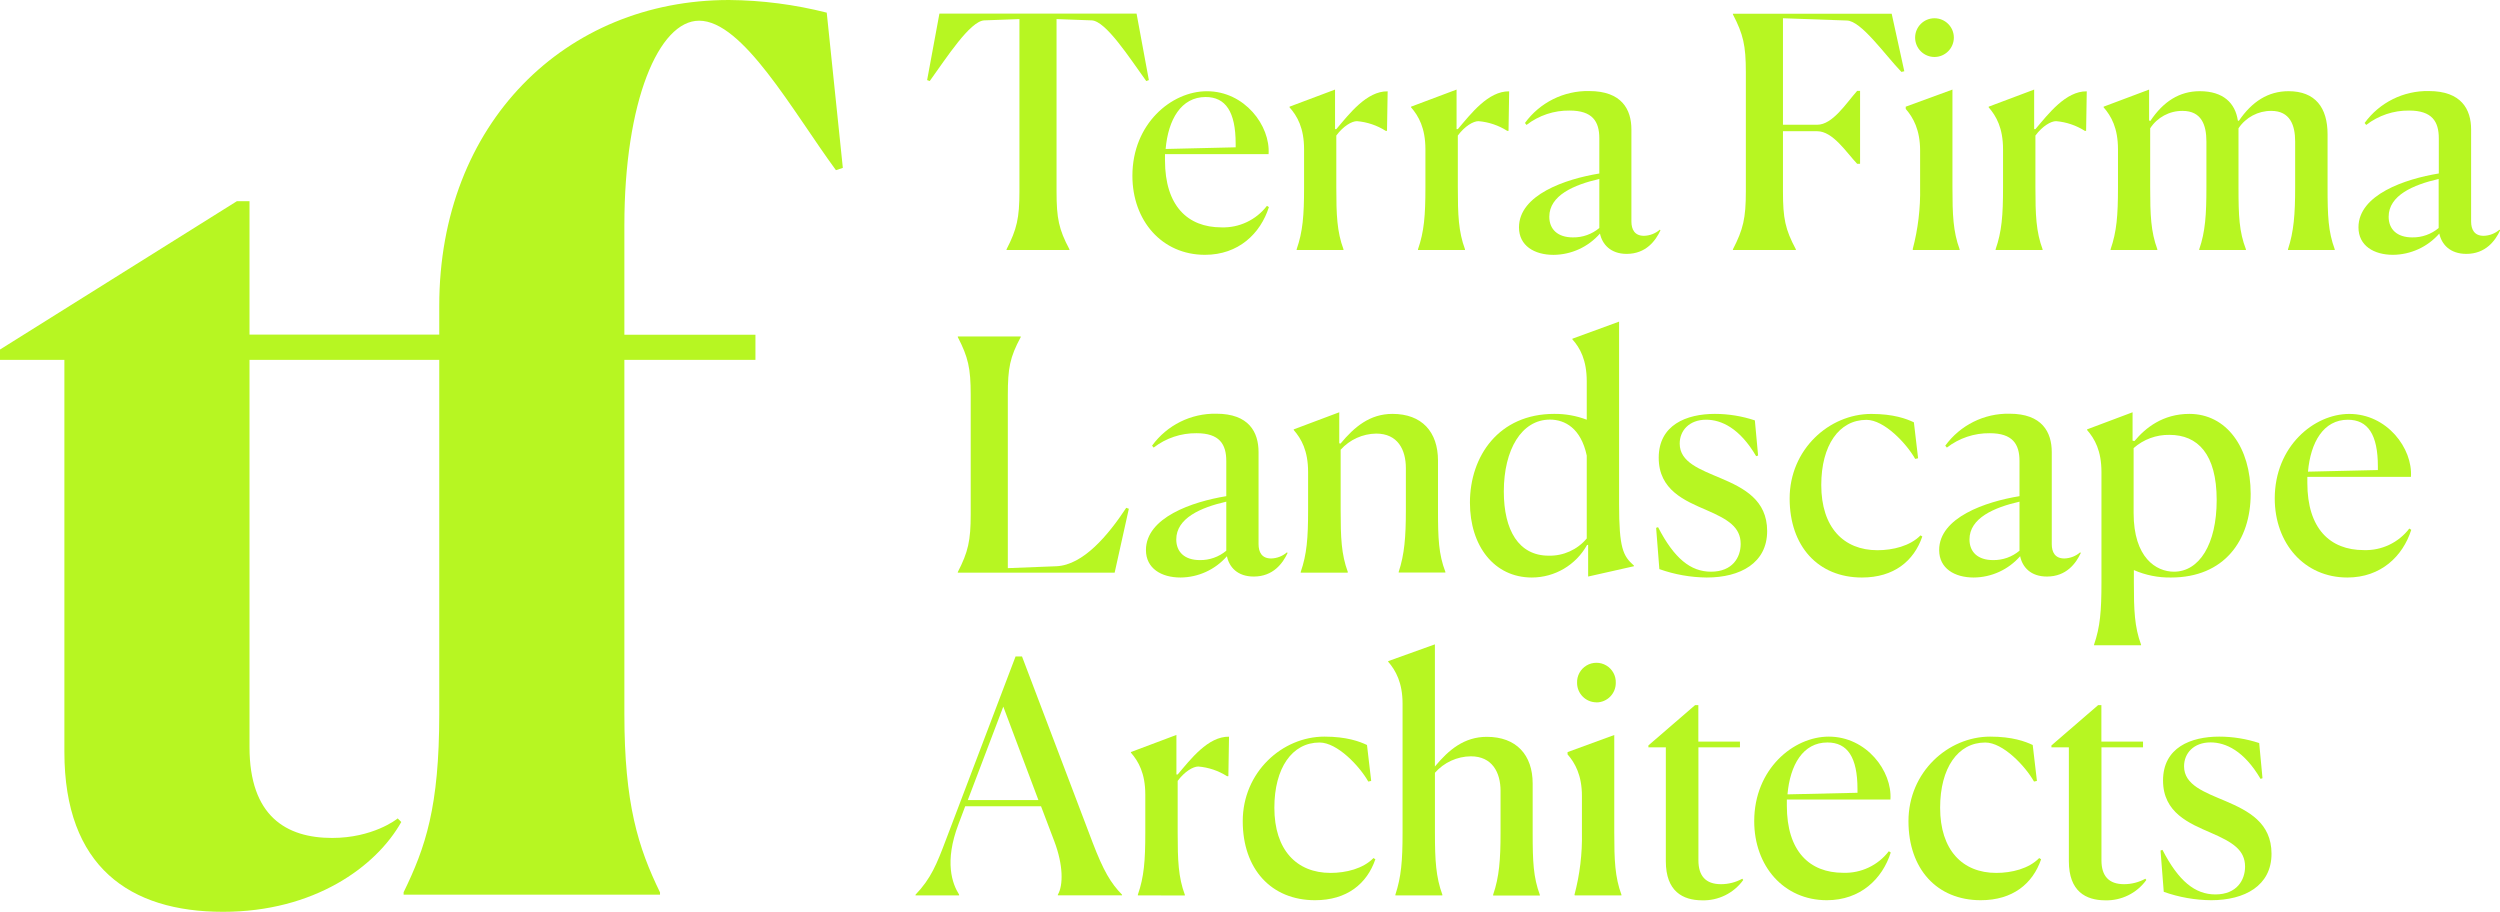
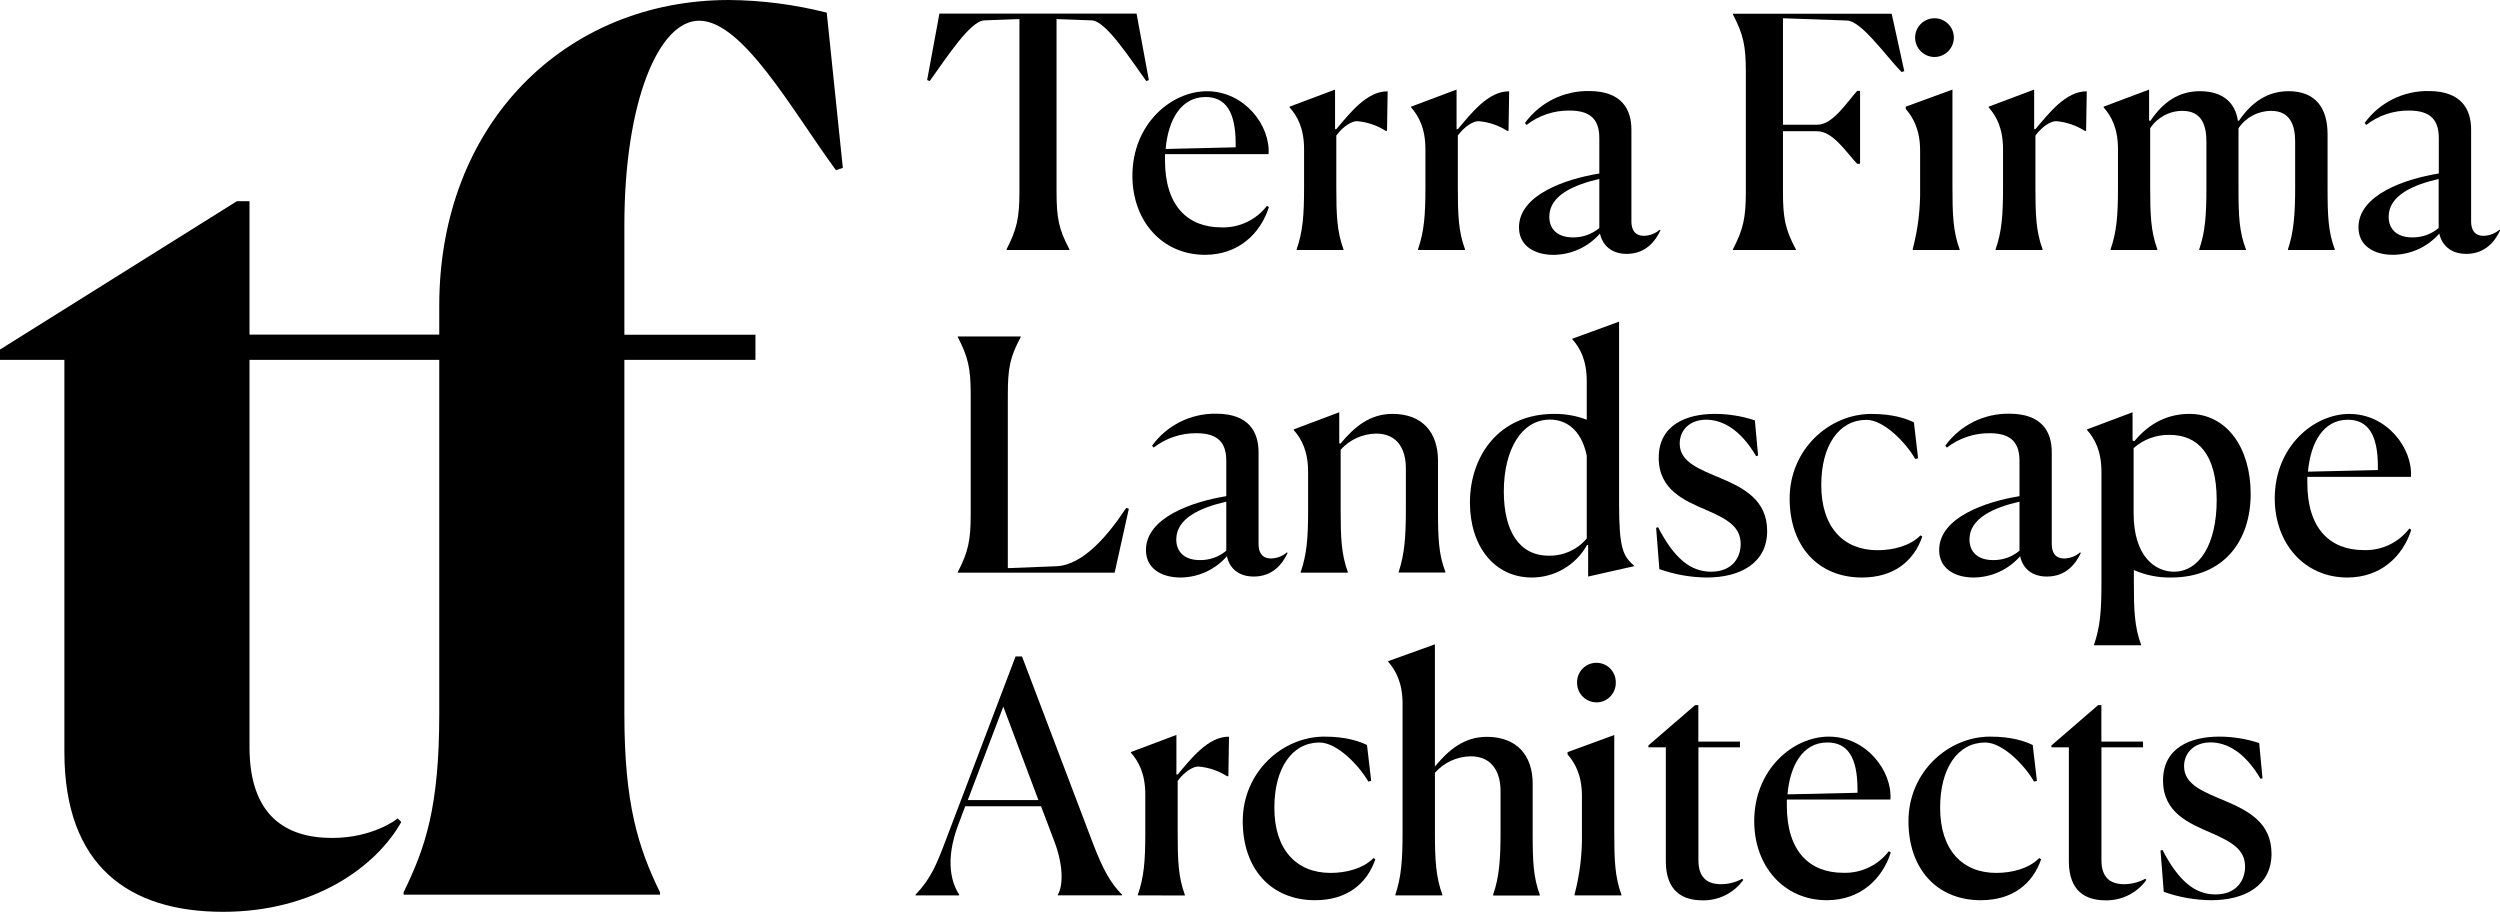
- <svg xmlns="http://www.w3.org/2000/svg" viewBox="0 0 695.78 253.77">
+ <svg xmlns="http://www.w3.org/2000/svg" class="logo__full" viewBox="0 0 695.78 253.77">
  <g id="Layer_2" data-name="Layer 2">
    <g id="Outlines">
-       <path d="M194.57,5.76c12.16,0,25.92,25,38.08,41.6l1.92-.64-4.48-43.2A114.49,114.49,0,0,0,202.89,0c-45.44,0-80.64,34.24-80.64,85.12v8H69.44V56H65.92L0,97.28v2.88H17.92V209.29c0,32,18.24,44.48,44.16,44.48,25.28,0,42.56-12.48,49.6-25l-1-1c-.32.32-7,5.44-18.24,5.44-12.8,0-23-6.08-23-25.29V100.16h52.81v98.56c0,25.93-3.84,37.13-9.92,49.61V249h71.36v-.64c-6.08-12.48-9.92-24.64-9.92-49.61V100.16h36.48v-7H173.77V62.72C173.77,28.16,183.37,5.76,194.57,5.76Z" style="fill:#b7f622" />
-       <path d="M297.64,69.57H280.13v-.18c2.87-5.57,3.59-8.71,3.59-16.08v-48l-9.79.36c-3.95.18-10.51,10.42-15.18,16.89l-.72-.27,3.42-18.5h54.87l3.42,18.5-.72.27c-4.67-6.47-11.23-16.71-15.18-16.89l-9.79-.36v48c0,7.46.63,10.51,3.59,16.08Z" style="fill:#b7f622" />
-       <path d="M335.36,70.92c-12,0-20.2-9.52-20.2-22,0-14.46,10.86-23.53,20.74-23.53,10.51,0,17.7,9.61,17.16,17.51H324.23V44.6c0,12.66,6.28,18.68,15.71,18.68a15.31,15.31,0,0,0,12.67-6l.54.36C350.81,65,344.7,70.92,335.36,70.92ZM324.41,41.46,343.9,41V40c0-8.89-2.79-13-8.36-13C328.72,27,325.12,33.28,324.41,41.46Z" style="fill:#b7f622" />
-       <path d="M360.87,69.57v-.18c1.71-4.94,2.07-9.34,2.07-17.25V41.55c0-5.93-1.89-9.25-4.05-11.68v-.18l12.67-4.76v11h.36c3.59-4.22,8.44-10.6,14.28-10.51l-.18,11h-.36a17.66,17.66,0,0,0-8-2.7c-1.44,0-3.78,1.35-5.75,4V52.05c0,7.82.18,12.4,2,17.34v.18Z" style="fill:#b7f622" />
-       <path d="M394.64,69.57v-.18c1.71-4.94,2.07-9.34,2.07-17.25V41.55c0-5.93-1.89-9.25-4-11.68v-.18l12.67-4.76v11h.36c3.59-4.22,8.44-10.6,14.28-10.51l-.18,11h-.36a17.66,17.66,0,0,0-8-2.7c-1.44,0-3.78,1.35-5.75,4V52.05c0,7.82.18,12.4,2,17.34v.18Z" style="fill:#b7f622" />
-       <path d="M445.29,65a17.32,17.32,0,0,1-12.93,5.93c-5.3,0-9.61-2.52-9.61-7.64,0-9.07,12.93-13.47,22.36-15V38.49c0-4.67-1.88-7.72-8.26-7.72a19.16,19.16,0,0,0-12,4l-.44-.54a21.59,21.59,0,0,1,17.87-8.89c9.07,0,11.76,5.12,11.76,10.69v25.6c0,2.24.9,4,3.51,4a7,7,0,0,0,4.4-1.71l.18.18c-1.35,2.87-4,6.56-9.43,6.56C448.26,70.65,445.92,68,445.29,65Zm-.18-1.53V49.81c-7.09,1.62-13.92,4.58-13.92,10.51,0,3.5,2.34,5.75,6.56,5.75A11.14,11.14,0,0,0,445.11,63.46Z" style="fill:#b7f622" />
-       <path d="M499.81,69.57H482.29v-.18c2.88-5.57,3.6-8.71,3.6-16.08V20.08c0-7.45-.72-10.51-3.6-16.08V3.83h44.19l3.51,16-.81.18C524.51,15.14,518,5.8,514,5.71l-17.78-.63V34.72h9.52c4.31,0,8.08-6,11.13-9.43h.81v20.3h-.81c-3-3.15-6.73-9.07-11.13-9.07h-9.52V53.31c0,7.46.62,10.51,3.59,16.08Z" style="fill:#b7f622" />
-       <path d="M532.32,69.39a62.56,62.56,0,0,0,2.07-17.25V41.91c0-5.75-1.89-9.16-4-11.59v-.63l13-4.76V52.05c0,7.73.18,12.4,2,17.34v.18h-13Zm6.11-53.53A5.4,5.4,0,0,1,533,10.47a5.39,5.39,0,1,1,10.78,0A5.41,5.41,0,0,1,538.43,15.86Z" style="fill:#b7f622" />
-       <path d="M555.4,69.57v-.18c1.71-4.94,2.07-9.34,2.07-17.25V41.55c0-5.93-1.89-9.25-4-11.68v-.18l12.66-4.76v11h.36c3.59-4.22,8.44-10.6,14.28-10.51l-.18,11h-.36a17.66,17.66,0,0,0-8-2.7c-1.44,0-3.77,1.35-5.75,4V52.05c0,7.82.18,12.4,2,17.34v.18Z" style="fill:#b7f622" />
-       <path d="M600.4,69.57h-13v-.18c1.7-4.94,2.06-9.34,2.06-17.25V41.55c0-5.93-1.88-9.25-4-11.68v-.18l12.66-4.76v8.62l.36.09c3.6-5.39,8.09-8.26,13.74-8.26,6.56,0,9.88,3.32,10.6,8.17l.27.09c3.68-5.39,8.17-8.26,13.83-8.26,7.46,0,10.87,4.58,10.87,12V52.05c0,8.09.18,12.4,2,17.34v.18H636.77v-.18c1.62-4.94,2-9.7,2-17.25V39.39c0-4.58-1.44-8.53-6.65-8.53A10.89,10.89,0,0,0,623,35.71V52.05c0,8.09.18,12.4,2.07,17.34v.18h-13v-.18c1.71-4.94,2-9.7,2-17.25V39.39c0-4.58-1.35-8.53-6.65-8.53a10.64,10.64,0,0,0-9,4.85V52.05c0,7.82.18,12.4,2,17.34Z" style="fill:#b7f622" />
-       <path d="M678.89,65A17.32,17.32,0,0,1,666,70.92c-5.3,0-9.61-2.52-9.61-7.64,0-9.07,12.93-13.47,22.36-15V38.49c0-4.67-1.88-7.72-8.26-7.72a19.12,19.12,0,0,0-11.94,4l-.45-.54a21.59,21.59,0,0,1,17.87-8.89c9.07,0,11.77,5.12,11.77,10.69v25.6c0,2.24.89,4,3.5,4a7,7,0,0,0,4.4-1.71l.18.18c-1.35,2.87-4,6.56-9.43,6.56C681.86,70.65,679.52,68,678.89,65Zm-.18-1.53V49.81c-7.09,1.62-13.92,4.58-13.92,10.51,0,3.5,2.34,5.75,6.56,5.75A11.14,11.14,0,0,0,678.71,63.46Z" style="fill:#b7f622" />
-       <path d="M266.57,159.38v-.18c2.87-5.57,3.59-8.71,3.59-16.07V109.89c0-7.45-.72-10.5-3.59-16.07v-.18h17.51v.18c-3,5.57-3.59,8.62-3.59,16.07v48.23l13.56-.53c7.45-.36,14.37-8.63,19.4-16.26l.72.27-3.95,17.78Z" style="fill:#b7f622" />
-       <path d="M341.47,154.8a17.29,17.29,0,0,1-12.93,5.93c-5.3,0-9.61-2.52-9.61-7.64,0-9.07,12.93-13.47,22.36-15v-9.79c0-4.67-1.89-7.73-8.26-7.73a19.12,19.12,0,0,0-11.95,4l-.45-.53a21.61,21.61,0,0,1,17.88-8.9c9.07,0,11.76,5.12,11.76,10.69v25.6c0,2.24.9,4,3.5,4a7,7,0,0,0,4.41-1.71l.17.18c-1.34,2.88-4,6.56-9.42,6.56C344.43,160.46,342.1,157.86,341.47,154.8Zm-.18-1.53V139.62c-7.09,1.62-13.92,4.58-13.92,10.51,0,3.5,2.33,5.75,6.56,5.75A11.16,11.16,0,0,0,341.29,153.27Z" style="fill:#b7f622" />
-       <path d="M375.06,159.38H362v-.18c1.7-4.94,2.06-9.34,2.06-17.24v-10.6c0-5.93-1.88-9.25-4-11.68v-.18l12.67-4.76v8.63l.35.09c3.87-4.67,8.18-8.27,14.46-8.27,8.18,0,12.67,5,12.67,13v13.65c0,8.08.18,12.39,2.06,17.33v.18h-13v-.18c1.62-4.94,2-9.7,2-17.24V130.28c0-5.12-2.25-9.61-8.27-9.61a13.6,13.6,0,0,0-9.88,4.49v16.71c0,7.81.18,12.39,2,17.33Z" style="fill:#b7f622" />
-       <path d="M441.7,151.66a17.59,17.59,0,0,1-15.36,9.07c-10.5,0-17.24-8.8-17.24-20.84,0-13,8.08-24.7,23.44-24.7a24.75,24.75,0,0,1,9.07,1.62V106.12c0-5.93-1.88-9.34-4-11.67v-.18l13-4.76v50.74c0,12.31,1.08,14.46,4.13,17.16v.18L442,160.46v-8.8Zm-.09-1.8V126.78c-1.62-7.63-6.11-10-10.24-10-7.9,0-12.84,8.35-12.84,20,0,10.78,4.13,17.87,12.48,17.87A13.37,13.37,0,0,0,441.61,149.86Z" style="fill:#b7f622" />
-       <path d="M489.3,126.78l-.54.18c-4.58-7.81-9.7-10.15-13.92-10.15-4.67,0-7.36,3-7.36,6.65,0,5.21,5.66,7.18,11.58,9.7,6.29,2.69,12.76,6,12.76,14.64,0,8.89-7.46,12.93-16.8,12.93a40.53,40.53,0,0,1-13.2-2.34l-.9-11.49.54-.18c4.49,8.71,9.07,12.39,14.73,12.39,6,0,8.26-4,8.26-7.72,0-4.67-3.5-6.83-9.52-9.43s-13.29-5.57-13.29-14.55c0-9.16,7.72-12.22,15.63-12.22A35.36,35.36,0,0,1,488.4,117Z" style="fill:#b7f622" />
-       <path d="M535,149.32c-2.34,6.83-7.91,11.41-16.8,11.41-12.21,0-20.12-8.71-20.12-22,0-13.65,11-23.53,22.72-23.53,6.2,0,9.79,1.35,11.86,2.34l1.17,10-.81.18c-2.43-4.31-8.62-10.87-13.56-10.87-7.64,0-12.58,7.1-12.58,18.14,0,11.77,6.2,18.14,15.63,18.14,4.31,0,9.07-1.16,12-4.13Z" style="fill:#b7f622" />
-       <path d="M562.23,154.8a17.32,17.32,0,0,1-12.93,5.93c-5.3,0-9.61-2.52-9.61-7.64,0-9.07,12.93-13.47,22.36-15v-9.79c0-4.67-1.89-7.73-8.26-7.73a19.12,19.12,0,0,0-11.95,4l-.45-.53a21.6,21.6,0,0,1,17.88-8.9c9.07,0,11.76,5.12,11.76,10.69v25.6c0,2.24.9,4,3.5,4a7,7,0,0,0,4.4-1.71l.18.18c-1.34,2.88-4,6.56-9.43,6.56C565.19,160.46,562.86,157.86,562.23,154.8Zm-.18-1.53V139.62c-7.1,1.62-13.92,4.58-13.92,10.51,0,3.5,2.33,5.75,6.56,5.75A11.16,11.16,0,0,0,562.05,153.27Z" style="fill:#b7f622" />
-       <path d="M582.8,179.59v-.18c1.7-4.94,2.06-9.34,2.06-17.24V131.36c0-5.93-1.88-9.25-4-11.68v-.18l12.66-4.76v7.91l.54.09c3.06-3.68,7.91-7.55,15.27-7.55,10.33,0,17.06,9.34,17.06,22.28s-7.36,23.26-22.18,23.26a24.83,24.83,0,0,1-10.33-2.07v3.42c0,7.81.18,12.39,2,17.33v.18Zm34.13-40.42c0-12.84-5.3-18.14-13.12-18.14a14.67,14.67,0,0,0-10,3.68v18.06c0,12.48,6.29,16.34,11.23,16.34C612.07,159.11,616.93,151.48,616.93,139.17Z" style="fill:#b7f622" />
-       <path d="M653.3,160.73c-12,0-20.21-9.52-20.21-22,0-14.46,10.87-23.53,20.75-23.53,10.51,0,17.69,9.61,17.15,17.52H642.16v1.7c0,12.67,6.29,18.68,15.72,18.68a15.29,15.29,0,0,0,12.66-6l.54.36C668.75,154.8,662.64,160.73,653.3,160.73Zm-11-29.46,19.49-.45v-1c0-8.89-2.78-13-8.35-13C646.65,116.81,643.06,123.1,642.34,131.27Z" style="fill:#b7f622" />
-       <path d="M266.93,249.2H254.8V249c4.31-4.49,5.93-8.54,8.53-15.45l19.31-50.84h1.8l19.67,51.83c3,7.81,5,11.22,8.17,14.46v.18H294.41V249c1.53-2.61,1.53-8.27-1-14.91l-3.68-9.7H268.63l-1.88,5c-4,10.51-1.71,16.61.18,19.58Zm12.3-52.54-9.88,26H289Z" style="fill:#b7f622" />
-       <path d="M316.68,249.2V249c1.71-4.94,2.07-9.34,2.07-17.25v-10.6c0-5.92-1.89-9.25-4-11.67v-.18l12.66-4.76v11h.36c3.59-4.23,8.44-10.6,14.28-10.51l-.18,11h-.36a17.66,17.66,0,0,0-8-2.7c-1.44,0-3.78,1.35-5.75,4v14.37c0,7.82.18,12.4,2,17.34v.18Z" style="fill:#b7f622" />
-       <path d="M382.78,239.14c-2.33,6.82-7.9,11.4-16.79,11.4-12.22,0-20.12-8.71-20.12-22,0-13.65,11-23.53,22.72-23.53,6.2,0,9.79,1.35,11.86,2.33l1.17,10-.81.18c-2.43-4.31-8.62-10.87-13.56-10.87-7.64,0-12.58,7.1-12.58,18.15,0,11.76,6.2,18.14,15.63,18.14,4.31,0,9.07-1.17,11.95-4.13Z" style="fill:#b7f622" />
-       <path d="M388.35,249.2V249c1.62-4.94,2-9.34,2-17.25V195.85c0-5.84-1.89-9.25-4-11.68V184l13-4.67v34c3.86-4.67,8.17-8.26,14.46-8.26,8.17,0,12.75,5,12.75,13v13.74c0,8,.18,12.31,2,17.25v.18h-13V249c1.7-4.94,2.06-9.79,2.06-17.25V220.1c0-5.12-2.33-9.61-8.26-9.61a13.5,13.5,0,0,0-10,4.58v16.7c0,7.73.27,12.31,2.07,17.25v.18Z" style="fill:#b7f622" />
-       <path d="M438.2,249a62.56,62.56,0,0,0,2.07-17.25V221.53c0-5.74-1.89-9.16-4-11.58v-.63l13-4.76v27.12c0,7.73.18,12.4,2,17.34v.18h-13Zm6.11-53.53a5.41,5.41,0,0,1-5.39-5.39,5.39,5.39,0,1,1,10.77,0A5.4,5.4,0,0,1,444.31,195.49Z" style="fill:#b7f622" />
-       <path d="M463.62,239.68V208h-4.85v-.54l13-11.22h.9v10.15h11.58V208H472.69v31.44c0,4.31,2,6.64,6.28,6.64a12.31,12.31,0,0,0,5.93-1.52l.27.35a13.63,13.63,0,0,1-11.5,5.66C468.38,250.54,463.62,248.12,463.62,239.68Z" style="fill:#b7f622" />
-       <path d="M508.43,250.54c-12,0-20.21-9.52-20.21-22,0-14.46,10.87-23.53,20.75-23.53,10.51,0,17.69,9.61,17.16,17.51H497.3v1.71c0,12.66,6.28,18.68,15.71,18.68a15.33,15.33,0,0,0,12.67-6l.54.36C523.88,244.62,517.77,250.54,508.43,250.54Zm-10.95-29.46,19.48-.44v-1c0-8.89-2.78-13-8.35-13C501.79,206.62,498.19,212.91,497.48,221.08Z" style="fill:#b7f622" />
-       <path d="M568.07,239.14c-2.34,6.82-7.91,11.4-16.8,11.4-12.21,0-20.12-8.71-20.12-22,0-13.65,11-23.53,22.73-23.53,6.19,0,9.79,1.35,11.85,2.33l1.17,10-.81.18c-2.42-4.31-8.62-10.87-13.56-10.87-7.63,0-12.57,7.1-12.57,18.15,0,11.76,6.19,18.14,15.62,18.14,4.31,0,9.07-1.17,11.95-4.13Z" style="fill:#b7f622" />
-       <path d="M575.79,239.68V208h-4.85v-.54l13-11.22h.9v10.15h11.59V208H584.86v31.44c0,4.31,2,6.64,6.29,6.64a12.35,12.35,0,0,0,5.93-1.52l.27.35a13.64,13.64,0,0,1-11.5,5.66C580.55,250.54,575.79,248.12,575.79,239.68Z" style="fill:#b7f622" />
-       <path d="M629.68,216.59l-.54.18c-4.58-7.81-9.7-10.15-13.92-10.15-4.67,0-7.37,3-7.37,6.65,0,5.21,5.66,7.19,11.59,9.7,6.29,2.7,12.75,6,12.75,14.64,0,8.89-7.45,12.93-16.79,12.93a40.53,40.53,0,0,1-13.2-2.33l-.9-11.5.54-.18c4.49,8.71,9.07,12.4,14.73,12.4,6,0,8.26-4.05,8.26-7.73,0-4.67-3.5-6.82-9.52-9.43S602,226.2,602,217.22c0-9.16,7.72-12.21,15.62-12.21a35.81,35.81,0,0,1,11.14,1.79Z" style="fill:#b7f622" />
+       <path d="M194.57,5.76c12.16,0,25.92,25,38.08,41.6l1.92-.64-4.48-43.2A114.49,114.49,0,0,0,202.89,0c-45.44,0-80.64,34.24-80.64,85.12v8H69.44V56H65.92L0,97.28v2.88H17.92V209.29c0,32,18.24,44.48,44.16,44.48,25.28,0,42.56-12.48,49.6-25l-1-1c-.32.32-7,5.44-18.24,5.44-12.8,0-23-6.08-23-25.29V100.16h52.81v98.56c0,25.93-3.84,37.13-9.92,49.61V249h71.36v-.64c-6.08-12.48-9.92-24.64-9.92-49.61V100.16h36.48v-7H173.77V62.72C173.77,28.16,183.37,5.76,194.57,5.76Z" />
+       <path d="M297.64,69.57H280.13v-.18c2.87-5.57,3.59-8.71,3.59-16.08v-48l-9.79.36c-3.95.18-10.51,10.42-15.18,16.89l-.72-.27,3.42-18.5h54.87l3.42,18.5-.72.27c-4.67-6.47-11.23-16.71-15.18-16.89l-9.79-.36v48c0,7.46.63,10.51,3.59,16.08Z" />
+       <path d="M335.36,70.92c-12,0-20.2-9.52-20.2-22,0-14.46,10.86-23.53,20.74-23.53,10.51,0,17.7,9.61,17.16,17.51H324.23V44.6c0,12.66,6.28,18.68,15.71,18.68a15.31,15.31,0,0,0,12.67-6l.54.36C350.81,65,344.7,70.92,335.36,70.92ZM324.41,41.46,343.9,41V40c0-8.89-2.79-13-8.36-13C328.72,27,325.12,33.28,324.41,41.46Z" />
+       <path d="M360.87,69.57v-.18c1.71-4.94,2.07-9.34,2.07-17.25V41.55c0-5.93-1.89-9.25-4.05-11.68v-.18l12.67-4.76v11h.36c3.59-4.22,8.44-10.6,14.28-10.51l-.18,11h-.36a17.66,17.66,0,0,0-8-2.7c-1.44,0-3.78,1.35-5.75,4V52.05c0,7.82.18,12.4,2,17.34v.18Z" />
+       <path d="M394.64,69.57v-.18c1.71-4.94,2.07-9.34,2.07-17.25V41.55c0-5.93-1.89-9.25-4-11.68v-.18l12.67-4.76v11h.36c3.59-4.22,8.44-10.6,14.28-10.51l-.18,11h-.36a17.66,17.66,0,0,0-8-2.7c-1.44,0-3.78,1.35-5.75,4V52.05c0,7.82.18,12.4,2,17.34v.18Z" />
+       <path d="M445.29,65a17.32,17.32,0,0,1-12.93,5.93c-5.3,0-9.61-2.52-9.61-7.64,0-9.07,12.93-13.47,22.36-15V38.49c0-4.67-1.88-7.72-8.26-7.72a19.16,19.16,0,0,0-12,4l-.44-.54a21.59,21.59,0,0,1,17.87-8.89c9.07,0,11.76,5.12,11.76,10.69v25.6c0,2.24.9,4,3.51,4a7,7,0,0,0,4.4-1.71l.18.18c-1.35,2.87-4,6.56-9.43,6.56C448.26,70.65,445.92,68,445.29,65Zm-.18-1.53V49.81c-7.09,1.62-13.92,4.58-13.92,10.51,0,3.5,2.34,5.75,6.56,5.75A11.14,11.14,0,0,0,445.11,63.46Z" />
+       <path d="M499.81,69.57H482.29v-.18c2.88-5.57,3.6-8.71,3.6-16.08V20.08c0-7.45-.72-10.51-3.6-16.08V3.83h44.19l3.51,16-.81.18C524.51,15.14,518,5.8,514,5.71l-17.78-.63V34.72h9.52c4.31,0,8.08-6,11.13-9.43h.81v20.3h-.81c-3-3.15-6.73-9.07-11.13-9.07h-9.52V53.31c0,7.46.62,10.51,3.59,16.08Z" />
+       <path d="M532.32,69.39a62.56,62.56,0,0,0,2.07-17.25V41.91c0-5.75-1.89-9.16-4-11.59v-.63l13-4.76V52.05c0,7.73.18,12.4,2,17.34v.18h-13Zm6.11-53.53A5.4,5.4,0,0,1,533,10.47a5.39,5.39,0,1,1,10.78,0A5.41,5.41,0,0,1,538.43,15.86Z" />
+       <path d="M555.4,69.57v-.18c1.71-4.94,2.07-9.34,2.07-17.25V41.55c0-5.93-1.89-9.25-4-11.68v-.18l12.66-4.76v11h.36c3.59-4.22,8.44-10.6,14.28-10.51l-.18,11h-.36a17.66,17.66,0,0,0-8-2.7c-1.44,0-3.77,1.35-5.75,4V52.05c0,7.82.18,12.4,2,17.34v.18Z" />
+       <path d="M600.4,69.57h-13v-.18c1.7-4.94,2.06-9.34,2.06-17.25V41.55c0-5.93-1.88-9.25-4-11.68v-.18l12.66-4.76v8.62l.36.09c3.6-5.39,8.09-8.26,13.74-8.26,6.56,0,9.88,3.32,10.6,8.17l.27.09c3.68-5.39,8.17-8.26,13.83-8.26,7.46,0,10.87,4.58,10.87,12V52.05c0,8.09.18,12.4,2,17.34v.18H636.77v-.18c1.62-4.94,2-9.7,2-17.25V39.39c0-4.58-1.44-8.53-6.65-8.53A10.89,10.89,0,0,0,623,35.71V52.05c0,8.09.18,12.4,2.07,17.34v.18h-13v-.18c1.71-4.94,2-9.7,2-17.25V39.39c0-4.58-1.35-8.53-6.65-8.53a10.64,10.64,0,0,0-9,4.85V52.05c0,7.82.18,12.4,2,17.34Z" />
+       <path d="M678.89,65A17.32,17.32,0,0,1,666,70.92c-5.3,0-9.61-2.52-9.61-7.64,0-9.07,12.93-13.47,22.36-15V38.49c0-4.67-1.88-7.72-8.26-7.72a19.12,19.12,0,0,0-11.94,4l-.45-.54a21.59,21.59,0,0,1,17.87-8.89c9.07,0,11.77,5.12,11.77,10.69v25.6c0,2.24.89,4,3.5,4a7,7,0,0,0,4.4-1.71l.18.18c-1.35,2.87-4,6.56-9.43,6.56C681.86,70.65,679.52,68,678.89,65Zm-.18-1.53V49.81c-7.09,1.62-13.92,4.58-13.92,10.51,0,3.5,2.34,5.75,6.56,5.75A11.14,11.14,0,0,0,678.71,63.46Z" />
+       <path d="M266.57,159.38v-.18c2.87-5.57,3.59-8.71,3.59-16.07V109.89c0-7.45-.72-10.5-3.59-16.07v-.18h17.51v.18c-3,5.57-3.59,8.62-3.59,16.07v48.23l13.56-.53c7.45-.36,14.37-8.63,19.4-16.26l.72.27-3.95,17.78Z" />
+       <path d="M341.47,154.8a17.29,17.29,0,0,1-12.93,5.93c-5.3,0-9.61-2.52-9.61-7.64,0-9.07,12.93-13.47,22.36-15v-9.79c0-4.67-1.89-7.73-8.26-7.73a19.12,19.12,0,0,0-11.95,4l-.45-.53a21.61,21.61,0,0,1,17.88-8.9c9.07,0,11.76,5.12,11.76,10.69v25.6c0,2.24.9,4,3.5,4a7,7,0,0,0,4.41-1.71l.17.18c-1.34,2.88-4,6.56-9.42,6.56C344.43,160.46,342.1,157.86,341.47,154.8Zm-.18-1.53V139.62c-7.09,1.62-13.92,4.58-13.92,10.51,0,3.5,2.33,5.75,6.56,5.75A11.16,11.16,0,0,0,341.29,153.27Z" />
+       <path d="M375.06,159.38H362v-.18c1.7-4.94,2.06-9.34,2.06-17.24v-10.6c0-5.93-1.88-9.25-4-11.68v-.18l12.67-4.76v8.63l.35.09c3.87-4.67,8.18-8.27,14.46-8.27,8.18,0,12.67,5,12.67,13v13.65c0,8.08.18,12.39,2.06,17.33v.18h-13v-.18c1.62-4.94,2-9.7,2-17.24V130.28c0-5.12-2.25-9.61-8.27-9.61a13.6,13.6,0,0,0-9.88,4.49v16.71c0,7.81.18,12.39,2,17.33Z" />
+       <path d="M441.7,151.66a17.59,17.59,0,0,1-15.36,9.07c-10.5,0-17.24-8.8-17.24-20.84,0-13,8.08-24.7,23.44-24.7a24.75,24.75,0,0,1,9.07,1.62V106.12c0-5.93-1.88-9.34-4-11.67v-.18l13-4.76v50.74c0,12.31,1.08,14.46,4.13,17.16v.18L442,160.46v-8.8Zm-.09-1.8V126.78c-1.62-7.63-6.11-10-10.24-10-7.9,0-12.84,8.35-12.84,20,0,10.78,4.13,17.87,12.48,17.87A13.37,13.37,0,0,0,441.61,149.86Z" />
+       <path d="M489.3,126.78l-.54.18c-4.58-7.81-9.7-10.15-13.92-10.15-4.67,0-7.36,3-7.36,6.65,0,5.21,5.66,7.18,11.58,9.7,6.29,2.69,12.76,6,12.76,14.64,0,8.89-7.46,12.93-16.8,12.93a40.53,40.53,0,0,1-13.2-2.34l-.9-11.49.54-.18c4.49,8.71,9.07,12.39,14.73,12.39,6,0,8.26-4,8.26-7.72,0-4.67-3.5-6.83-9.52-9.43s-13.29-5.57-13.29-14.55c0-9.16,7.72-12.22,15.63-12.22A35.36,35.36,0,0,1,488.4,117Z" />
+       <path d="M535,149.32c-2.34,6.83-7.91,11.41-16.8,11.41-12.21,0-20.12-8.71-20.12-22,0-13.65,11-23.53,22.72-23.53,6.2,0,9.79,1.35,11.86,2.34l1.17,10-.81.18c-2.43-4.31-8.62-10.87-13.56-10.87-7.64,0-12.58,7.1-12.58,18.14,0,11.77,6.2,18.14,15.63,18.14,4.31,0,9.07-1.16,12-4.13Z" />
+       <path d="M562.23,154.8a17.32,17.32,0,0,1-12.93,5.93c-5.3,0-9.61-2.52-9.61-7.64,0-9.07,12.93-13.47,22.36-15v-9.79c0-4.67-1.89-7.73-8.26-7.73a19.12,19.12,0,0,0-11.95,4l-.45-.53a21.6,21.6,0,0,1,17.88-8.9c9.07,0,11.76,5.12,11.76,10.69v25.6c0,2.24.9,4,3.5,4a7,7,0,0,0,4.4-1.71l.18.18c-1.34,2.88-4,6.56-9.43,6.56C565.19,160.46,562.86,157.86,562.23,154.8Zm-.18-1.53V139.62c-7.1,1.62-13.92,4.58-13.92,10.51,0,3.5,2.33,5.75,6.56,5.75A11.16,11.16,0,0,0,562.05,153.27Z" />
+       <path d="M582.8,179.59v-.18c1.7-4.94,2.06-9.34,2.06-17.24V131.36c0-5.93-1.88-9.25-4-11.68v-.18l12.66-4.76v7.91l.54.09c3.06-3.68,7.91-7.55,15.27-7.55,10.33,0,17.06,9.34,17.06,22.28s-7.36,23.26-22.18,23.26a24.83,24.83,0,0,1-10.33-2.07v3.42c0,7.81.18,12.39,2,17.33v.18Zm34.13-40.42c0-12.84-5.3-18.14-13.12-18.14a14.67,14.67,0,0,0-10,3.68v18.06c0,12.48,6.29,16.34,11.23,16.34C612.07,159.11,616.93,151.48,616.93,139.17Z" />
+       <path d="M653.3,160.73c-12,0-20.21-9.52-20.21-22,0-14.46,10.87-23.53,20.75-23.53,10.51,0,17.69,9.61,17.15,17.52H642.16v1.7c0,12.67,6.29,18.68,15.72,18.68a15.29,15.29,0,0,0,12.66-6l.54.36C668.75,154.8,662.64,160.73,653.3,160.73Zm-11-29.46,19.49-.45v-1c0-8.89-2.78-13-8.35-13C646.65,116.81,643.06,123.1,642.34,131.27Z" />
+       <path d="M266.93,249.2H254.8V249c4.31-4.49,5.93-8.54,8.53-15.45l19.31-50.84h1.8l19.67,51.83c3,7.81,5,11.22,8.17,14.46v.18H294.41V249c1.53-2.61,1.53-8.27-1-14.91l-3.68-9.7H268.63l-1.88,5c-4,10.51-1.71,16.61.18,19.58Zm12.3-52.54-9.88,26H289Z" />
+       <path d="M316.68,249.2V249c1.71-4.94,2.07-9.34,2.07-17.25v-10.6c0-5.92-1.89-9.25-4-11.67v-.18l12.66-4.76v11h.36c3.59-4.23,8.44-10.6,14.28-10.51l-.18,11h-.36a17.66,17.66,0,0,0-8-2.7c-1.44,0-3.78,1.35-5.75,4v14.37c0,7.82.18,12.4,2,17.34v.18Z" />
+       <path d="M382.78,239.14c-2.33,6.82-7.9,11.4-16.79,11.4-12.22,0-20.12-8.71-20.12-22,0-13.65,11-23.53,22.72-23.53,6.2,0,9.79,1.35,11.86,2.33l1.17,10-.81.18c-2.43-4.31-8.62-10.87-13.56-10.87-7.64,0-12.58,7.1-12.58,18.15,0,11.76,6.2,18.14,15.63,18.14,4.31,0,9.07-1.17,11.95-4.13Z" />
+       <path d="M388.35,249.2V249c1.62-4.94,2-9.34,2-17.25V195.85c0-5.84-1.89-9.25-4-11.68V184l13-4.67v34c3.86-4.67,8.17-8.26,14.46-8.26,8.17,0,12.75,5,12.75,13v13.74c0,8,.18,12.31,2,17.25v.18h-13V249c1.7-4.94,2.06-9.79,2.06-17.25V220.1c0-5.12-2.33-9.61-8.26-9.61a13.5,13.5,0,0,0-10,4.58v16.7c0,7.73.27,12.31,2.07,17.25v.18Z" />
+       <path d="M438.2,249a62.56,62.56,0,0,0,2.07-17.25V221.53c0-5.74-1.89-9.16-4-11.58v-.63l13-4.76v27.12c0,7.73.18,12.4,2,17.34v.18h-13Zm6.11-53.53a5.41,5.41,0,0,1-5.39-5.39,5.39,5.39,0,1,1,10.77,0A5.4,5.4,0,0,1,444.31,195.49Z" />
+       <path d="M463.62,239.68V208h-4.85v-.54l13-11.22h.9v10.15h11.58V208H472.69v31.44c0,4.31,2,6.64,6.28,6.64a12.31,12.31,0,0,0,5.93-1.52l.27.35a13.63,13.63,0,0,1-11.5,5.66C468.38,250.54,463.62,248.12,463.62,239.68Z" />
+       <path d="M508.43,250.54c-12,0-20.21-9.52-20.21-22,0-14.46,10.87-23.53,20.75-23.53,10.51,0,17.69,9.61,17.16,17.51H497.3v1.71c0,12.66,6.28,18.68,15.71,18.68a15.33,15.33,0,0,0,12.67-6l.54.36C523.88,244.62,517.77,250.54,508.43,250.54Zm-10.95-29.46,19.48-.44v-1c0-8.89-2.78-13-8.35-13C501.79,206.62,498.19,212.91,497.48,221.08Z" />
+       <path d="M568.07,239.14c-2.34,6.82-7.91,11.4-16.8,11.4-12.21,0-20.12-8.71-20.12-22,0-13.65,11-23.53,22.73-23.53,6.19,0,9.79,1.35,11.85,2.33l1.17,10-.81.18c-2.42-4.31-8.62-10.87-13.56-10.87-7.63,0-12.57,7.1-12.57,18.15,0,11.76,6.19,18.14,15.62,18.14,4.31,0,9.07-1.17,11.95-4.13Z" />
+       <path d="M575.79,239.68V208h-4.85v-.54l13-11.22h.9v10.15h11.59V208H584.86v31.44c0,4.31,2,6.64,6.29,6.64a12.35,12.35,0,0,0,5.93-1.52l.27.35a13.64,13.64,0,0,1-11.5,5.66C580.55,250.54,575.79,248.12,575.79,239.68Z" />
+       <path d="M629.68,216.59l-.54.18c-4.58-7.81-9.7-10.15-13.92-10.15-4.67,0-7.37,3-7.37,6.65,0,5.21,5.66,7.19,11.59,9.7,6.29,2.7,12.75,6,12.75,14.64,0,8.89-7.45,12.93-16.79,12.93a40.53,40.53,0,0,1-13.2-2.33l-.9-11.5.54-.18c4.49,8.71,9.07,12.4,14.73,12.4,6,0,8.26-4.05,8.26-7.73,0-4.67-3.5-6.82-9.52-9.43S602,226.2,602,217.22c0-9.16,7.72-12.21,15.62-12.21a35.81,35.81,0,0,1,11.14,1.79Z" />
    </g>
  </g>
</svg>
